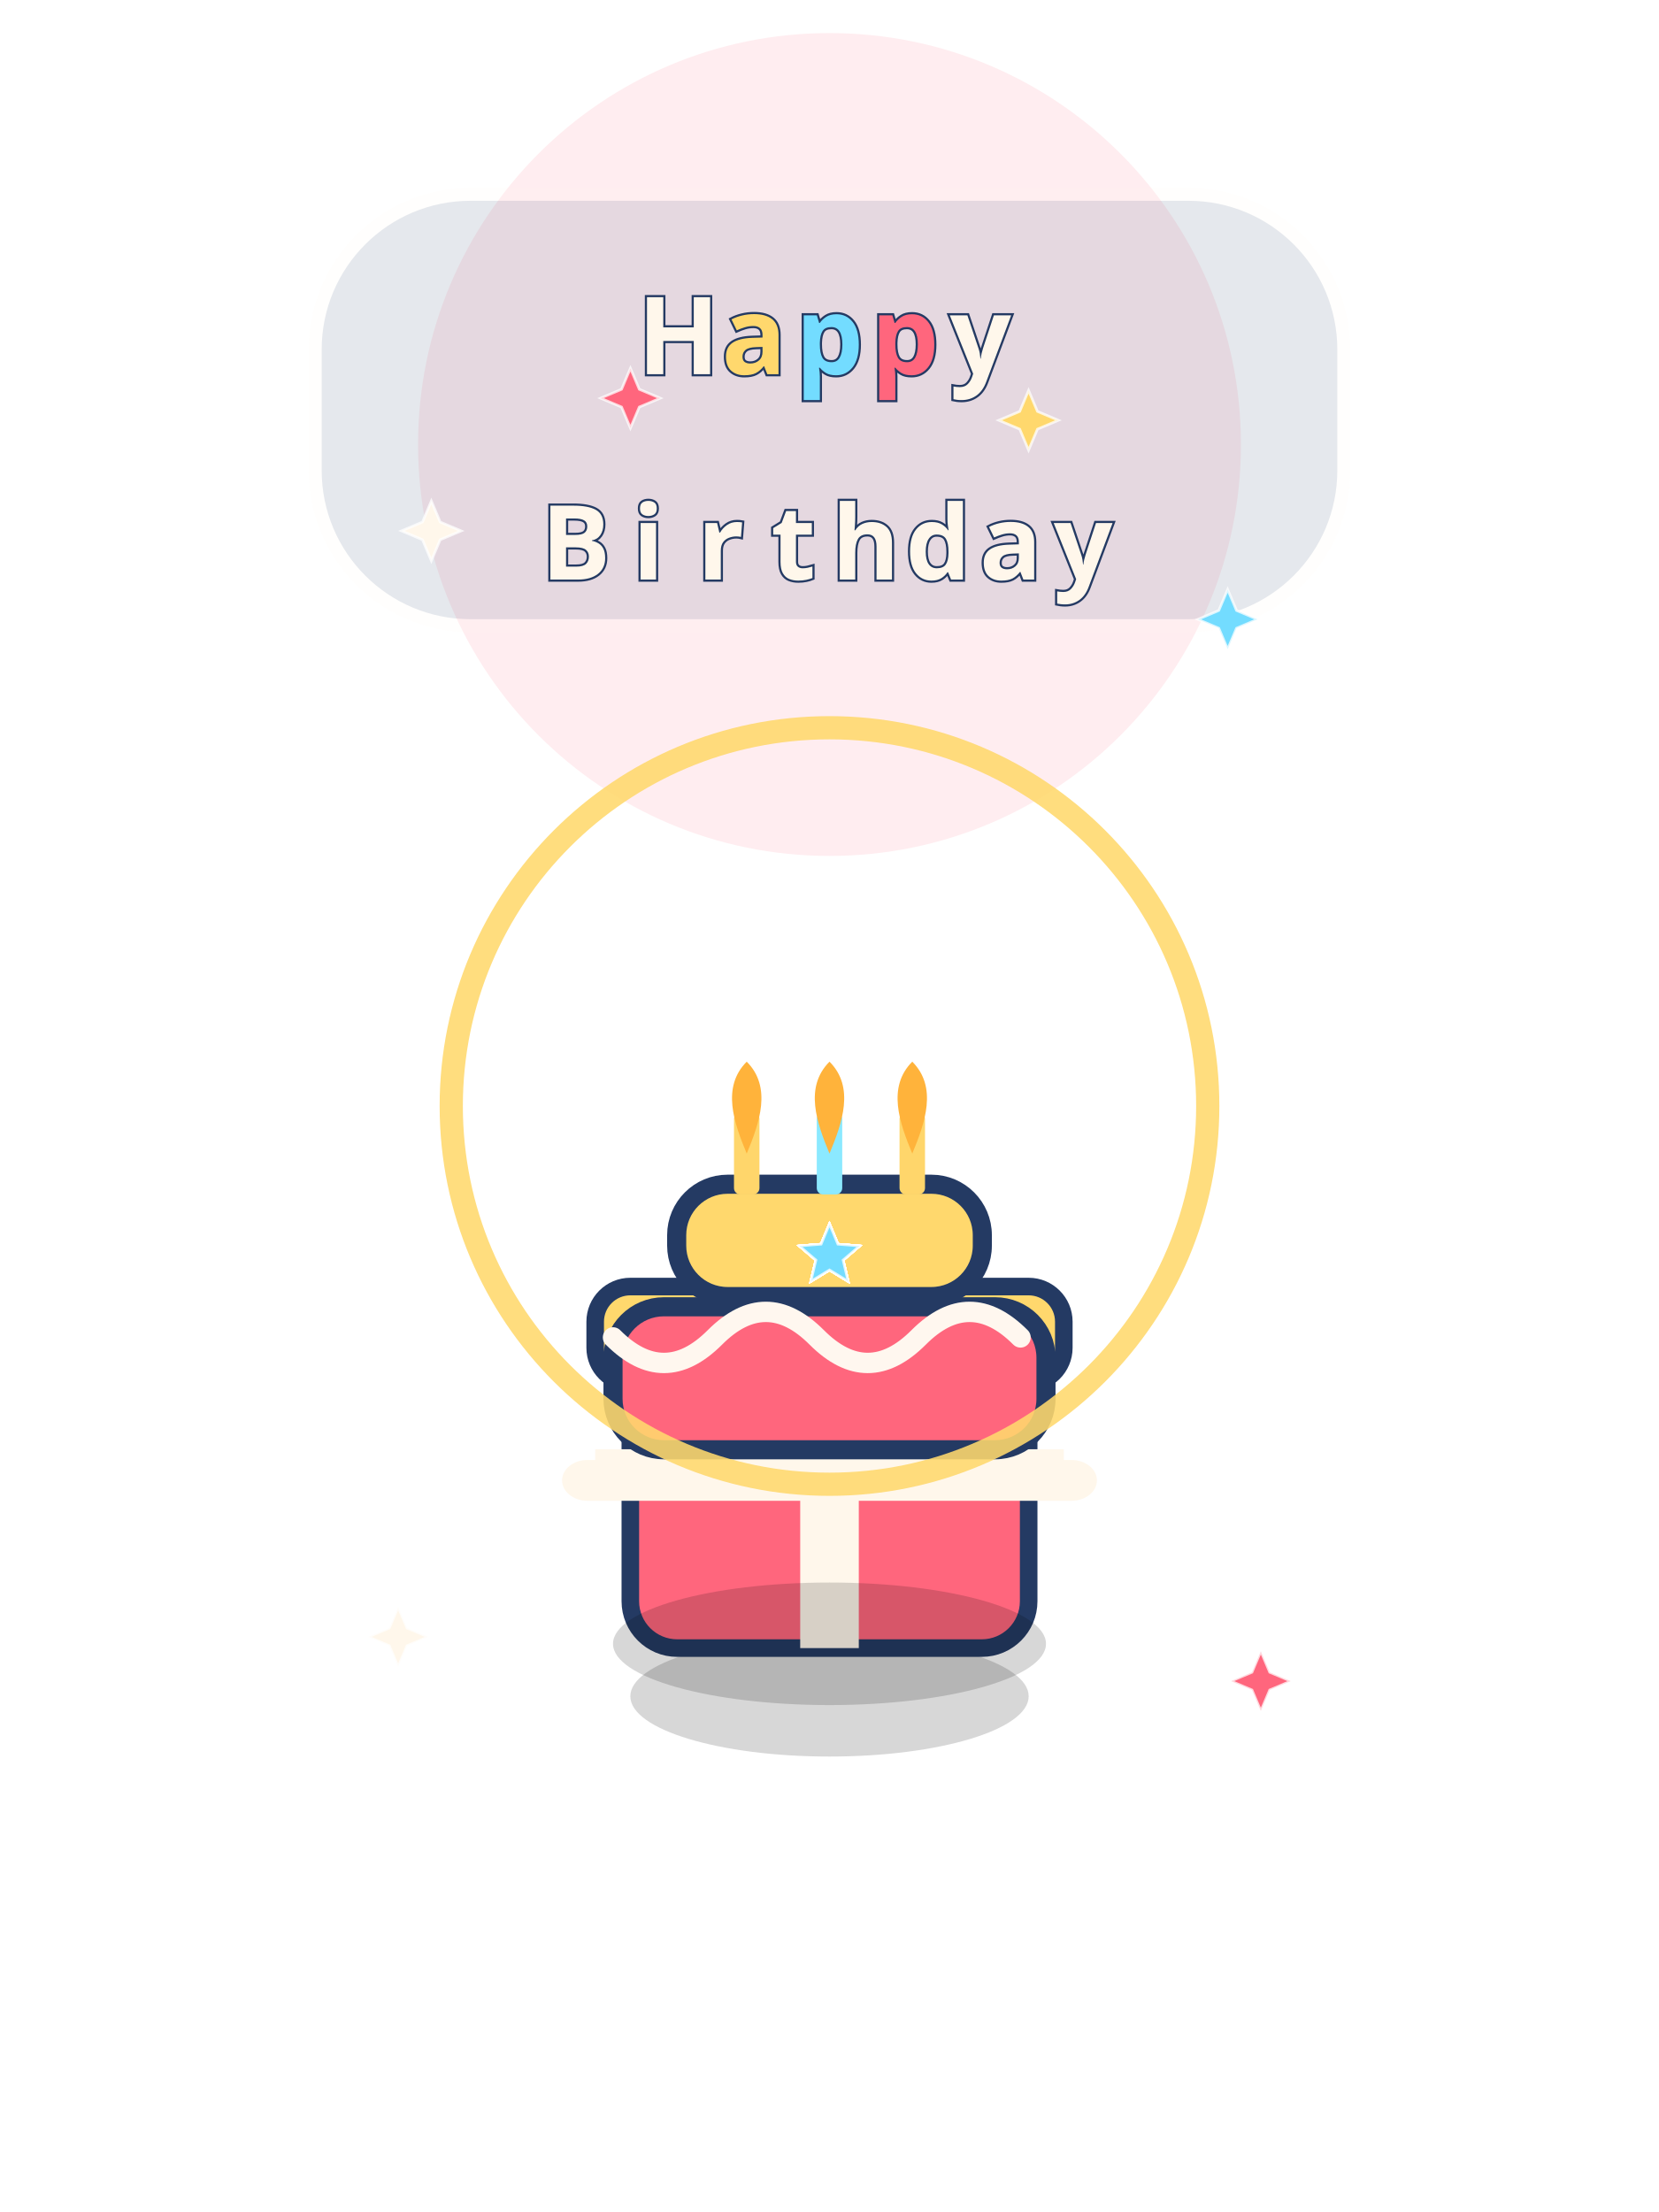
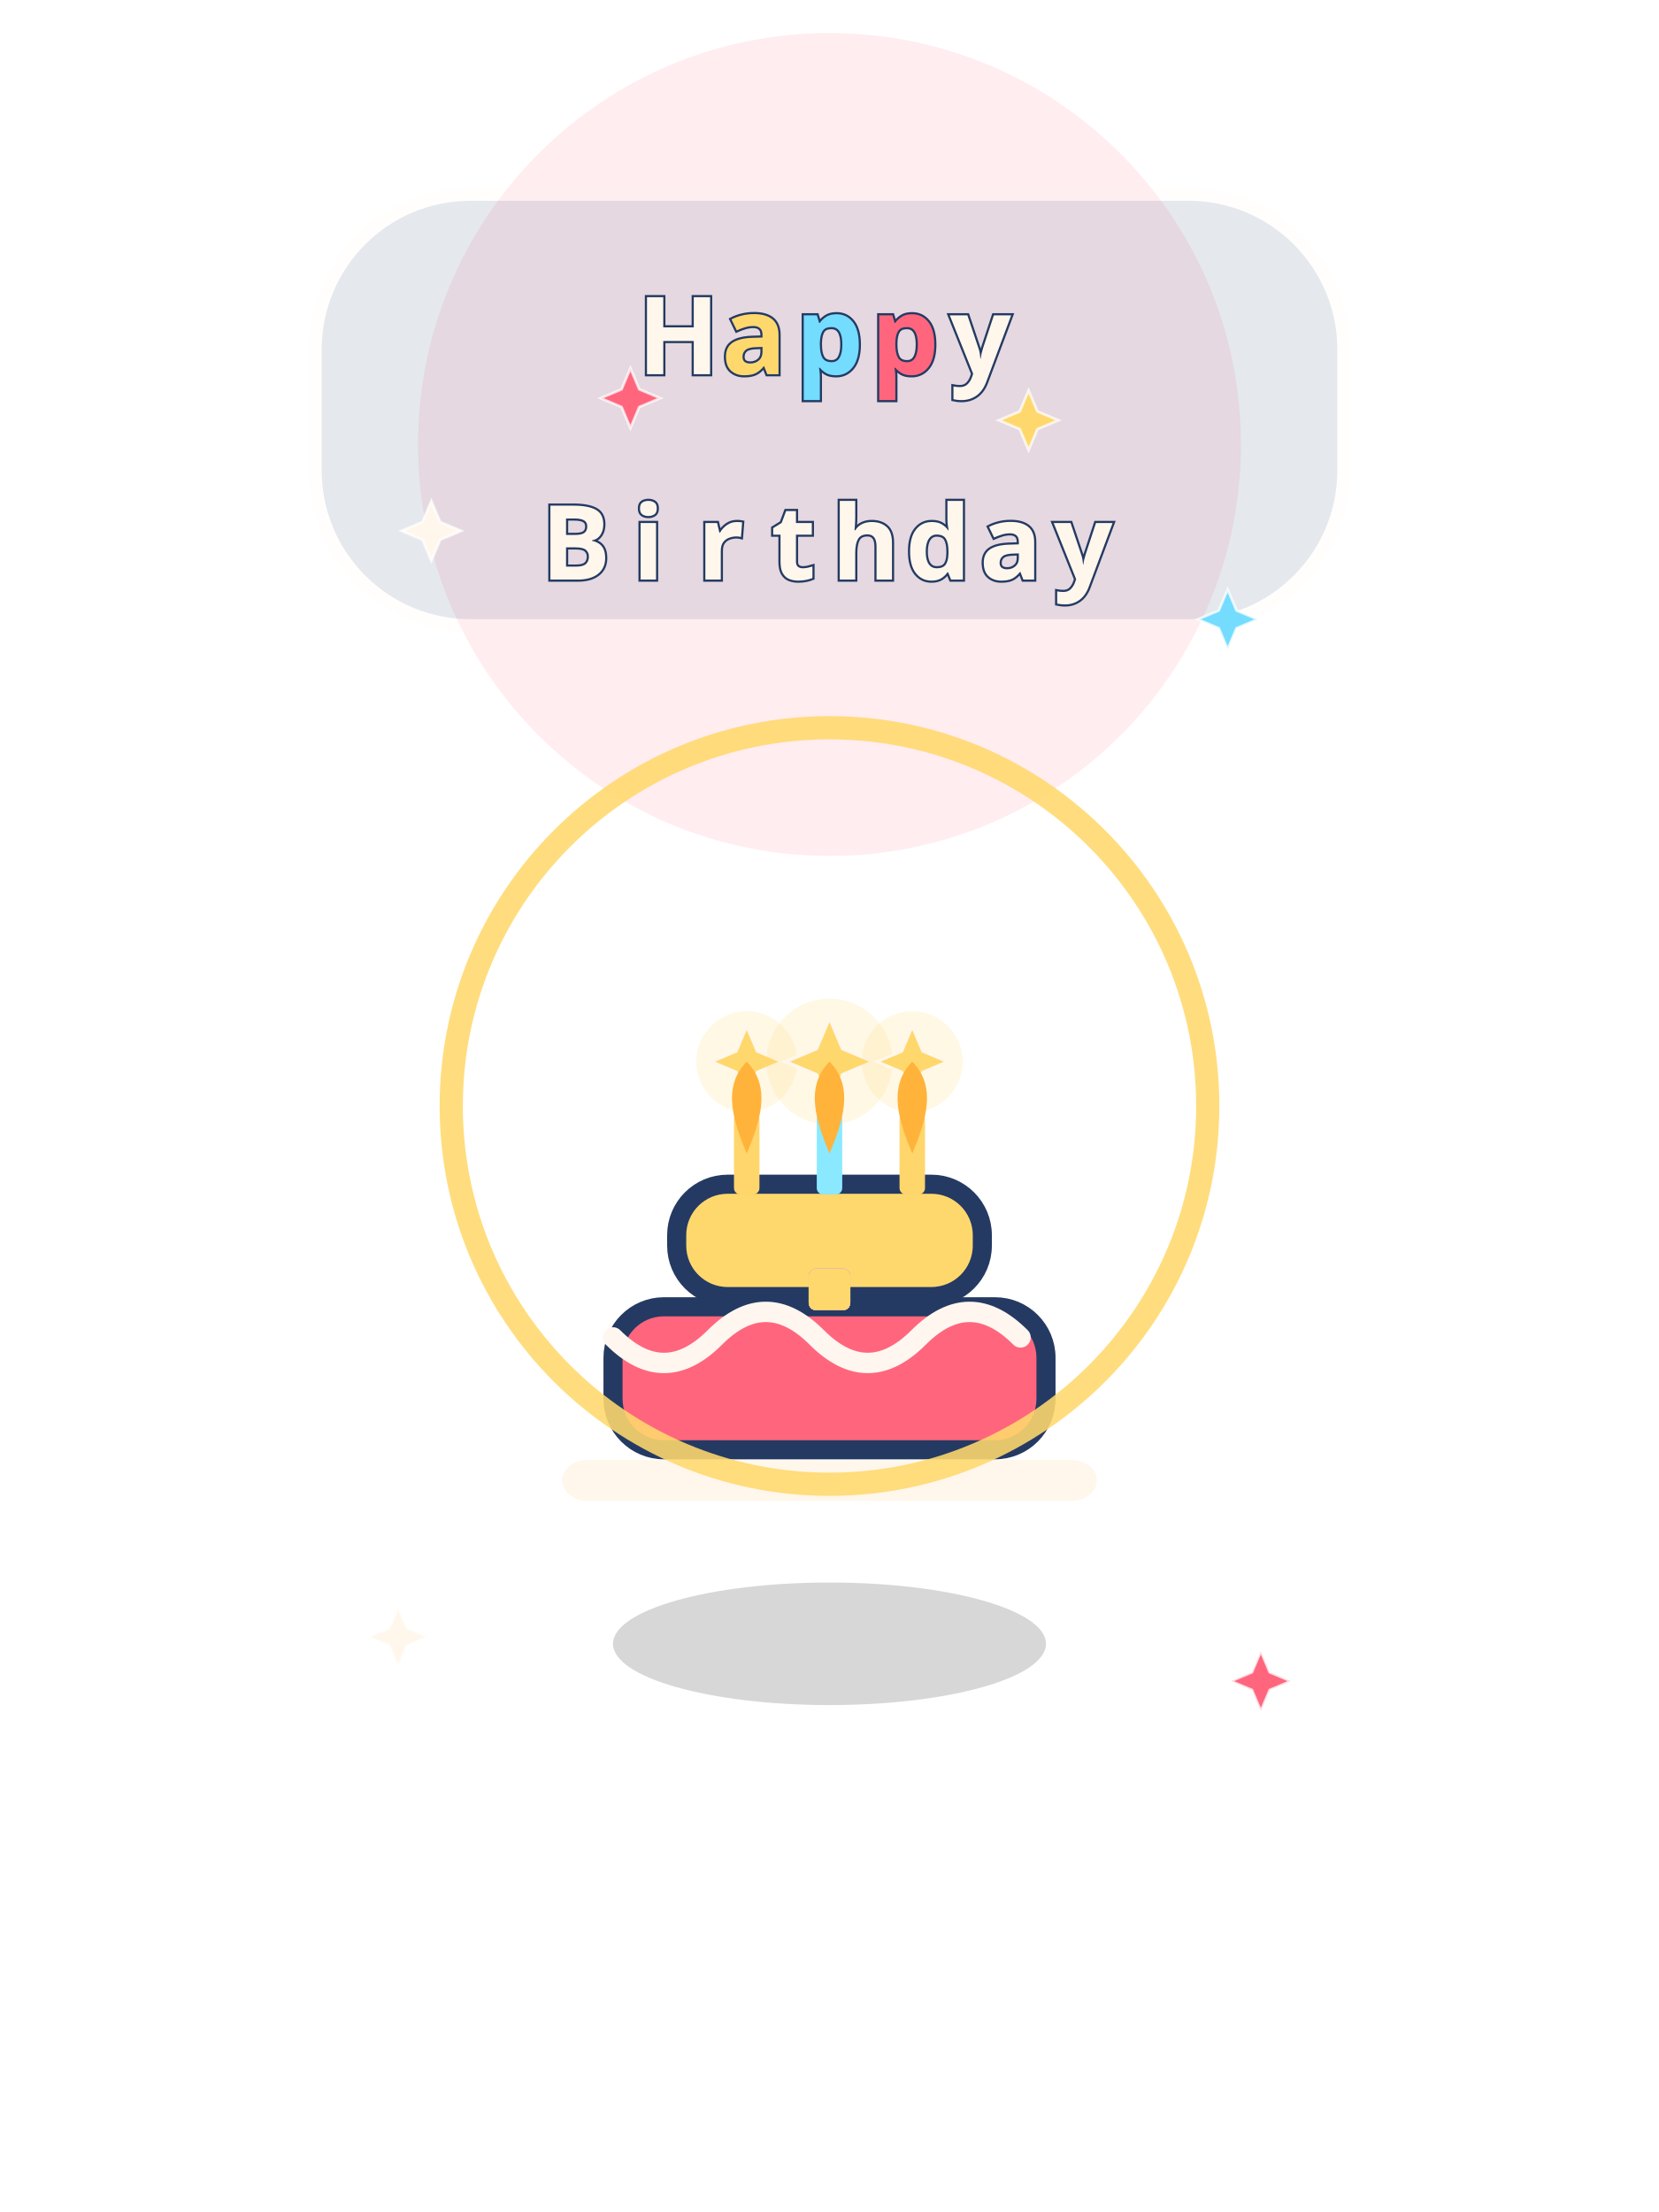
- <svg xmlns="http://www.w3.org/2000/svg" width="768" height="1024" viewBox="0 0 768 1024" preserveAspectRatio="xMidYMid meet" data-wink-name="Happy Birthday Gift Cake" data-wink-category="Happy Birthday" data-wink-duration="3200ms" aria-label="Happy Birthday Gift Cake">
+ <svg xmlns="http://www.w3.org/2000/svg" width="768" height="1024" viewBox="0 0 768 1024" preserveAspectRatio="xMidYMid meet" data-wink-name="Happy Birthday Gift Box Reveal" data-wink-category="Happy Birthday" data-wink-duration="3200ms" aria-label="Happy Birthday Gift Box Reveal">
  <style>
  text {
    font-family: 'Trebuchet MS', 'Segoe UI', sans-serif;
    paint-order: stroke fill;
  }

  @keyframes wink-enter-pop {
    0%, 100% {
      opacity: 0;
      transform: translate(var(--from-x, 0px), var(--from-y, 32px)) scale(0.32) rotate(var(--from-r, -14deg));
    }
    14% { opacity: 1; }
    32% { opacity: 1; transform: translate(0px, 0px) scale(1.08) rotate(0deg); }
    64% { opacity: 1; transform: translate(0px, 0px) scale(1) rotate(0deg); }
    88% { opacity: 1; }
  }

  @keyframes wink-enter-rise {
    0%, 100% { opacity: 0; transform: translate(0px, 120px) scale(0.4); }
    18% { opacity: 1; }
    34% { opacity: 1; transform: translate(0px, -10px) scale(1.05); }
    50%, 84% { opacity: 1; transform: translate(0px, 0px) scale(1); }
  }

  @keyframes wink-enter-spin {
    0%, 100% { opacity: 0; transform: rotate(-220deg) scale(0.2); }
    18% { opacity: 1; }
    36% { opacity: 1; transform: rotate(12deg) scale(1.08); }
    54%, 86% { opacity: 1; transform: rotate(0deg) scale(1); }
  }

  @keyframes wink-hover-bob {
    0%, 100% { transform: translateY(0px) rotate(-1deg); }
    50% { transform: translateY(-14px) rotate(1.4deg); }
  }

  @keyframes wink-hover-sway {
    0%, 100% { transform: rotate(-3deg) translateY(0px); }
    50% { transform: rotate(3deg) translateY(-8px); }
  }

  @keyframes wink-pulse {
    0%, 100% { transform: scale(0.96); opacity: 0.65; }
    50% { transform: scale(1.08); opacity: 1; }
  }

  @keyframes wink-impact-ring {
    0%, 46%, 100% { opacity: 0; transform: scale(0.24); }
    58% { opacity: 0.95; transform: scale(1); }
    82% { opacity: 0; transform: scale(1.38); }
  }

  @keyframes wink-burst-sprite {
    0%, 100% {
      opacity: 0;
      transform: translate(0px, 0px) scale(0.18) rotate(var(--r0, 0deg));
    }
    18% { opacity: 1; }
    60% {
      opacity: 1;
      transform: translate(var(--tx, 0px), var(--ty, 0px)) scale(1) rotate(var(--r1, 180deg));
    }
    82% {
      opacity: 1;
      transform: translate(var(--tx, 0px), var(--ty, 0px)) scale(0.92) rotate(var(--r2, 320deg));
    }
  }

  @keyframes wink-fall {
    0%, 100% {
      opacity: 0;
      transform: translate(0px, -120px) rotate(var(--r0, 0deg)) scale(0.55);
    }
    14% { opacity: 1; }
    84% { opacity: 1; }
    100% {
      opacity: 0;
      transform: translate(var(--tx, 0px), var(--ty, 620px)) rotate(var(--r1, 220deg)) scale(1);
    }
  }

  @keyframes wink-twinkle {
    0%, 100% { opacity: 0; transform: scale(0.2) rotate(0deg); }
    50% { opacity: 1; transform: scale(1) rotate(12deg); }
  }

  @keyframes wink-finale {
    0%, 54%, 100% { opacity: 0; transform: scale(0.4); }
    64% { opacity: 1; transform: scale(1.1); }
    84% { opacity: 1; transform: scale(1); }
  }

  @keyframes wink-flame {
    0%, 100% { transform: scaleY(0.82) rotate(-3deg); opacity: 0.78; }
    50% { transform: scaleY(1.12) rotate(3deg); opacity: 1; }
  }

  @keyframes wink-draw-path {
    0%, 100% {
      opacity: 0;
      stroke-dashoffset: var(--dash, 900);
    }
    16% { opacity: 1; }
    42%, 82% {
      opacity: 1;
      stroke-dashoffset: 0;
    }
  }

  @keyframes wink-count-step {
    0%, 100% { opacity: 0; transform: scale(0.28); }
    9% { opacity: 1; transform: scale(1.08); }
    18% { opacity: 1; transform: scale(1); }
    26% { opacity: 0; transform: scale(1.18); }
  }

  @keyframes fw-ambient-twinkle {
    0%, 100% {
      opacity: 0;
      transform: scale(0.24) rotate(0deg);
    }
    50% {
      opacity: 1;
      transform: scale(1) rotate(16deg);
    }
  }

  .fw-outline {
    fill: none;
    stroke-linecap: round;
    stroke-linejoin: round;
    stroke-dasharray: var(--dash-len, 1800);
    stroke-dashoffset: var(--dash-len, 1800);
    vector-effect: non-scaling-stroke;
  }

  .fw-dot-outline {
    fill: none;
    stroke-linecap: round;
    stroke-linejoin: round;
    stroke-dasharray: 1 20;
    vector-effect: non-scaling-stroke;
  }

  
    @keyframes fw-trail-a {
      0%, 8%,
      100% {
        opacity: 0;
        stroke-dashoffset: var(--trail-len, 900);
      }
      12% { opacity: 0.12; }
      29% {
        opacity: 0.94;
        stroke-dashoffset: 0;
      }
      33% {
        opacity: 0;
        stroke-dashoffset: 0;
      }
    }

    @keyframes fw-head-a {
      0%, 9%,
      100% {
        opacity: 0;
        transform: translate(0px, 0px) scale(0.18);
      }
      12% { opacity: 1; }
      29% {
        opacity: 1;
        transform: translate(var(--dx, 0px), var(--dy, 0px)) scale(1);
      }
      32% {
        opacity: 0;
        transform: translate(var(--dx, 0px), var(--dy, 0px)) scale(0.42);
      }
    }

    @keyframes fw-pause-a {
      0%, 24%,
      100% {
        opacity: 0;
        transform: scale(0.18);
      }
      28% {
        opacity: 1;
        transform: scale(0.34);
      }
      33% {
        opacity: 0;
        transform: scale(0.62);
      }
    }

    @keyframes fw-window-a {
      0%, 22%,
      100% { opacity: 0; }
      30%,
      42% { opacity: 1; }
      47% { opacity: 0; }
    }

    @keyframes fw-particle-a {
      0%, 22%,
      100% {
        opacity: 0;
        transform: translate(0px, 0px) scale(0.14);
      }
      30% {
        opacity: 1;
        transform: translate(calc(var(--tx, 0px) * 0.24), calc(var(--ty, 0px) * 0.24)) scale(0.5);
      }
      38%,
      42% {
        opacity: 1;
        transform: translate(var(--tx, 0px), var(--ty, 0px)) scale(1);
      }
      47% {
        opacity: 0;
        transform: translate(var(--tx, 0px), var(--ty, 0px)) scale(0.72);
      }
    }

    @keyframes fw-outline-a {
      0%, 22%,
      100% {
        opacity: 0;
        stroke-dashoffset: var(--dash-len, 1800);
      }
      38%,
      42% {
        opacity: 1;
        stroke-dashoffset: 0;
      }
      47% {
        opacity: 0;
        stroke-dashoffset: 0;
      }
    }

    @keyframes fw-burst-a {
      0%, 25%,
      100% {
        opacity: 0;
        transform: scale(0.16);
      }
      26% {
        opacity: 1;
        transform: scale(0.26);
      }
      38% {
        opacity: 1;
        transform: scale(1);
      }
      38% {
        opacity: 0.22;
        transform: scale(1.08);
      }
      47% {
        opacity: 0;
        transform: scale(1.18);
      }
    }

    @keyframes fw-core-a {
      0%, 29%,
      100% {
        opacity: 0;
        transform: scale(0.22);
      }
      38%,
      42% {
        opacity: 0.94;
        transform: scale(1);
      }
      47% {
        opacity: 0;
        transform: scale(1.2);
      }
    }

    @keyframes fw-sparkle-a {
      0%, 34%,
      100% {
        opacity: 0;
        transform: scale(0.24);
      }
      42%,
      42% {
        opacity: 1;
        transform: scale(1);
      }
      47% {
        opacity: 0;
        transform: scale(1.26);
      }
    }
  

    @keyframes fw-trail-b {
      0%, 24%,
      100% {
        opacity: 0;
        stroke-dashoffset: var(--trail-len, 900);
      }
      28% { opacity: 0.12; }
      45% {
        opacity: 0.94;
        stroke-dashoffset: 0;
      }
      49% {
        opacity: 0;
        stroke-dashoffset: 0;
      }
    }

    @keyframes fw-head-b {
      0%, 25%,
      100% {
        opacity: 0;
        transform: translate(0px, 0px) scale(0.18);
      }
      28% { opacity: 1; }
      45% {
        opacity: 1;
        transform: translate(var(--dx, 0px), var(--dy, 0px)) scale(1);
      }
      48% {
        opacity: 0;
        transform: translate(var(--dx, 0px), var(--dy, 0px)) scale(0.42);
      }
    }

    @keyframes fw-pause-b {
      0%, 40%,
      100% {
        opacity: 0;
        transform: scale(0.18);
      }
      44% {
        opacity: 1;
        transform: scale(0.34);
      }
      49% {
        opacity: 0;
        transform: scale(0.62);
      }
    }

    @keyframes fw-window-b {
      0%, 38%,
      100% { opacity: 0; }
      46%,
      58% { opacity: 1; }
      63% { opacity: 0; }
    }

    @keyframes fw-particle-b {
      0%, 38%,
      100% {
        opacity: 0;
        transform: translate(0px, 0px) scale(0.14);
      }
      46% {
        opacity: 1;
        transform: translate(calc(var(--tx, 0px) * 0.24), calc(var(--ty, 0px) * 0.24)) scale(0.5);
      }
      54%,
      58% {
        opacity: 1;
        transform: translate(var(--tx, 0px), var(--ty, 0px)) scale(1);
      }
      63% {
        opacity: 0;
        transform: translate(var(--tx, 0px), var(--ty, 0px)) scale(0.72);
      }
    }

    @keyframes fw-outline-b {
      0%, 38%,
      100% {
        opacity: 0;
        stroke-dashoffset: var(--dash-len, 1800);
      }
      54%,
      58% {
        opacity: 1;
        stroke-dashoffset: 0;
      }
      63% {
        opacity: 0;
        stroke-dashoffset: 0;
      }
    }

    @keyframes fw-burst-b {
      0%, 41%,
      100% {
        opacity: 0;
        transform: scale(0.16);
      }
      42% {
        opacity: 1;
        transform: scale(0.26);
      }
      54% {
        opacity: 1;
        transform: scale(1);
      }
      54% {
        opacity: 0.22;
        transform: scale(1.08);
      }
      63% {
        opacity: 0;
        transform: scale(1.18);
      }
    }

    @keyframes fw-core-b {
      0%, 45%,
      100% {
        opacity: 0;
        transform: scale(0.22);
      }
      54%,
      58% {
        opacity: 0.94;
        transform: scale(1);
      }
      63% {
        opacity: 0;
        transform: scale(1.2);
      }
    }

    @keyframes fw-sparkle-b {
      0%, 50%,
      100% {
        opacity: 0;
        transform: scale(0.24);
      }
      58%,
      58% {
        opacity: 1;
        transform: scale(1);
      }
      63% {
        opacity: 0;
        transform: scale(1.26);
      }
    }
  

    @keyframes fw-trail-c {
      0%, 40%,
      100% {
        opacity: 0;
        stroke-dashoffset: var(--trail-len, 900);
      }
      44% { opacity: 0.12; }
      61% {
        opacity: 0.94;
        stroke-dashoffset: 0;
      }
      65% {
        opacity: 0;
        stroke-dashoffset: 0;
      }
    }

    @keyframes fw-head-c {
      0%, 41%,
      100% {
        opacity: 0;
        transform: translate(0px, 0px) scale(0.18);
      }
      44% { opacity: 1; }
      61% {
        opacity: 1;
        transform: translate(var(--dx, 0px), var(--dy, 0px)) scale(1);
      }
      64% {
        opacity: 0;
        transform: translate(var(--dx, 0px), var(--dy, 0px)) scale(0.42);
      }
    }

    @keyframes fw-pause-c {
      0%, 56%,
      100% {
        opacity: 0;
        transform: scale(0.18);
      }
      60% {
        opacity: 1;
        transform: scale(0.34);
      }
      65% {
        opacity: 0;
        transform: scale(0.62);
      }
    }

    @keyframes fw-window-c {
      0%, 54%,
      100% { opacity: 0; }
      62%,
      74% { opacity: 1; }
      79% { opacity: 0; }
    }

    @keyframes fw-particle-c {
      0%, 54%,
      100% {
        opacity: 0;
        transform: translate(0px, 0px) scale(0.14);
      }
      62% {
        opacity: 1;
        transform: translate(calc(var(--tx, 0px) * 0.24), calc(var(--ty, 0px) * 0.24)) scale(0.5);
      }
      70%,
      74% {
        opacity: 1;
        transform: translate(var(--tx, 0px), var(--ty, 0px)) scale(1);
      }
      79% {
        opacity: 0;
        transform: translate(var(--tx, 0px), var(--ty, 0px)) scale(0.72);
      }
    }

    @keyframes fw-outline-c {
      0%, 54%,
      100% {
        opacity: 0;
        stroke-dashoffset: var(--dash-len, 1800);
      }
      70%,
      74% {
        opacity: 1;
        stroke-dashoffset: 0;
      }
      79% {
        opacity: 0;
        stroke-dashoffset: 0;
      }
    }

    @keyframes fw-burst-c {
      0%, 57%,
      100% {
        opacity: 0;
        transform: scale(0.16);
      }
      58% {
        opacity: 1;
        transform: scale(0.26);
      }
      70% {
        opacity: 1;
        transform: scale(1);
      }
      70% {
        opacity: 0.22;
        transform: scale(1.08);
      }
      79% {
        opacity: 0;
        transform: scale(1.18);
      }
    }

    @keyframes fw-core-c {
      0%, 61%,
      100% {
        opacity: 0;
        transform: scale(0.22);
      }
      70%,
      74% {
        opacity: 0.94;
        transform: scale(1);
      }
      79% {
        opacity: 0;
        transform: scale(1.2);
      }
    }

    @keyframes fw-sparkle-c {
      0%, 66%,
      100% {
        opacity: 0;
        transform: scale(0.24);
      }
      74%,
      74% {
        opacity: 1;
        transform: scale(1);
      }
      79% {
        opacity: 0;
        transform: scale(1.26);
      }
    }
  

    @keyframes fw-trail-d {
      0%, 56%,
      100% {
        opacity: 0;
        stroke-dashoffset: var(--trail-len, 900);
      }
      60% { opacity: 0.12; }
      77% {
        opacity: 0.94;
        stroke-dashoffset: 0;
      }
      81% {
        opacity: 0;
        stroke-dashoffset: 0;
      }
    }

    @keyframes fw-head-d {
      0%, 57%,
      100% {
        opacity: 0;
        transform: translate(0px, 0px) scale(0.18);
      }
      60% { opacity: 1; }
      77% {
        opacity: 1;
        transform: translate(var(--dx, 0px), var(--dy, 0px)) scale(1);
      }
      80% {
        opacity: 0;
        transform: translate(var(--dx, 0px), var(--dy, 0px)) scale(0.42);
      }
    }

    @keyframes fw-pause-d {
      0%, 72%,
      100% {
        opacity: 0;
        transform: scale(0.18);
      }
      76% {
        opacity: 1;
        transform: scale(0.34);
      }
      81% {
        opacity: 0;
        transform: scale(0.62);
      }
    }

    @keyframes fw-window-d {
      0%, 70%,
      100% { opacity: 0; }
      78%,
      90% { opacity: 1; }
      95% { opacity: 0; }
    }

    @keyframes fw-particle-d {
      0%, 70%,
      100% {
        opacity: 0;
        transform: translate(0px, 0px) scale(0.14);
      }
      78% {
        opacity: 1;
        transform: translate(calc(var(--tx, 0px) * 0.24), calc(var(--ty, 0px) * 0.24)) scale(0.5);
      }
      86%,
      90% {
        opacity: 1;
        transform: translate(var(--tx, 0px), var(--ty, 0px)) scale(1);
      }
      95% {
        opacity: 0;
        transform: translate(var(--tx, 0px), var(--ty, 0px)) scale(0.72);
      }
    }

    @keyframes fw-outline-d {
      0%, 70%,
      100% {
        opacity: 0;
        stroke-dashoffset: var(--dash-len, 1800);
      }
      86%,
      90% {
        opacity: 1;
        stroke-dashoffset: 0;
      }
      95% {
        opacity: 0;
        stroke-dashoffset: 0;
      }
    }

    @keyframes fw-burst-d {
      0%, 73%,
      100% {
        opacity: 0;
        transform: scale(0.16);
      }
      74% {
        opacity: 1;
        transform: scale(0.26);
      }
      86% {
        opacity: 1;
        transform: scale(1);
      }
      86% {
        opacity: 0.22;
        transform: scale(1.08);
      }
      95% {
        opacity: 0;
        transform: scale(1.18);
      }
    }

    @keyframes fw-core-d {
      0%, 77%,
      100% {
        opacity: 0;
        transform: scale(0.22);
      }
      86%,
      90% {
        opacity: 0.94;
        transform: scale(1);
      }
      95% {
        opacity: 0;
        transform: scale(1.2);
      }
    }

    @keyframes fw-sparkle-d {
      0%, 82%,
      100% {
        opacity: 0;
        transform: scale(0.24);
      }
      90%,
      90% {
        opacity: 1;
        transform: scale(1);
      }
      95% {
        opacity: 0;
        transform: scale(1.26);
      }
    }
  

    @keyframes fw-trail-single {
      0%, 14%,
      100% {
        opacity: 0;
        stroke-dashoffset: var(--trail-len, 900);
      }
      18% { opacity: 0.12; }
      35% {
        opacity: 0.94;
        stroke-dashoffset: 0;
      }
      39% {
        opacity: 0;
        stroke-dashoffset: 0;
      }
    }

    @keyframes fw-head-single {
      0%, 15%,
      100% {
        opacity: 0;
        transform: translate(0px, 0px) scale(0.18);
      }
      18% { opacity: 1; }
      35% {
        opacity: 1;
        transform: translate(var(--dx, 0px), var(--dy, 0px)) scale(1);
      }
      38% {
        opacity: 0;
        transform: translate(var(--dx, 0px), var(--dy, 0px)) scale(0.42);
      }
    }

    @keyframes fw-pause-single {
      0%, 30%,
      100% {
        opacity: 0;
        transform: scale(0.18);
      }
      34% {
        opacity: 1;
        transform: scale(0.34);
      }
      39% {
        opacity: 0;
        transform: scale(0.62);
      }
    }

    @keyframes fw-window-single {
      0%, 28%,
      100% { opacity: 0; }
      36%,
      72% { opacity: 1; }
      88% { opacity: 0; }
    }

    @keyframes fw-particle-single {
      0%, 28%,
      100% {
        opacity: 0;
        transform: translate(0px, 0px) scale(0.14);
      }
      36% {
        opacity: 1;
        transform: translate(calc(var(--tx, 0px) * 0.24), calc(var(--ty, 0px) * 0.24)) scale(0.5);
      }
      48%,
      72% {
        opacity: 1;
        transform: translate(var(--tx, 0px), var(--ty, 0px)) scale(1);
      }
      88% {
        opacity: 0;
        transform: translate(var(--tx, 0px), var(--ty, 0px)) scale(0.72);
      }
    }

    @keyframes fw-outline-single {
      0%, 28%,
      100% {
        opacity: 0;
        stroke-dashoffset: var(--dash-len, 1800);
      }
      48%,
      72% {
        opacity: 1;
        stroke-dashoffset: 0;
      }
      88% {
        opacity: 0;
        stroke-dashoffset: 0;
      }
    }

    @keyframes fw-burst-single {
      0%, 31%,
      100% {
        opacity: 0;
        transform: scale(0.16);
      }
      32% {
        opacity: 1;
        transform: scale(0.26);
      }
      48% {
        opacity: 1;
        transform: scale(1);
      }
      68% {
        opacity: 0.22;
        transform: scale(1.08);
      }
      88% {
        opacity: 0;
        transform: scale(1.18);
      }
    }

    @keyframes fw-core-single {
      0%, 35%,
      100% {
        opacity: 0;
        transform: scale(0.22);
      }
      48%,
      72% {
        opacity: 0.94;
        transform: scale(1);
      }
      88% {
        opacity: 0;
        transform: scale(1.2);
      }
    }

    @keyframes fw-sparkle-single {
      0%, 44%,
      100% {
        opacity: 0;
        transform: scale(0.24);
      }
      52%,
      72% {
        opacity: 1;
        transform: scale(1);
      }
      88% {
        opacity: 0;
        transform: scale(1.26);
      }
    }
  
</style>
  <g>
    <circle cx="384" cy="205.773" r="190.464" fill="#ff667d" opacity="0.12" />
    <rect x="145.92" y="89.958" width="476.16" height="199.68" rx="71.885" fill="#243a63" opacity="0.12" stroke="#fff7eb" stroke-width="5.99" />
-     <g style="transform-origin:314.11px 153.856px; --from-x:-13.98px; --from-y:28px; --from-r:-10deg; animation:wink-enter-spin 3.2s cubic-bezier(0.2,0.9,0.24,1) infinite; animation-delay:0s;">
+     <g style="transform-origin:314.11px 153.856px; --from-x:-13.98px; --from-y:28px; --from-r:-10deg; animation:wink-enter-pop 3.2s cubic-bezier(0.2,0.9,0.24,1) infinite; animation-delay:0s;">
      <text x="314.11" y="153.856" text-anchor="middle" dominant-baseline="central" font-size="49.92" font-weight="900" fill="#fff7eb" stroke="#243a63" stroke-width="2" letter-spacing="1.498">H</text>
    </g>
-     <g style="transform-origin:349.06px 153.856px; --from-x:-6.99px; --from-y:28px; --from-r:10deg; animation:wink-enter-spin 3.2s cubic-bezier(0.2,0.9,0.24,1) infinite; animation-delay:0.06s;">
+     <g style="transform-origin:349.06px 153.856px; --from-x:-6.99px; --from-y:28px; --from-r:10deg; animation:wink-enter-pop 3.2s cubic-bezier(0.2,0.9,0.24,1) infinite; animation-delay:0.06s;">
      <text x="349.06" y="153.856" text-anchor="middle" dominant-baseline="central" font-size="49.92" font-weight="900" fill="#ffd86d" stroke="#243a63" stroke-width="2" letter-spacing="1.498">a</text>
    </g>
-     <g style="transform-origin:384px 153.856px; --from-x:0px; --from-y:28px; --from-r:-10deg; animation:wink-enter-spin 3.2s cubic-bezier(0.2,0.9,0.24,1) infinite; animation-delay:0.12s;">
+     <g style="transform-origin:384px 153.856px; --from-x:0px; --from-y:28px; --from-r:-10deg; animation:wink-enter-pop 3.2s cubic-bezier(0.2,0.9,0.24,1) infinite; animation-delay:0.12s;">
      <text x="384" y="153.856" text-anchor="middle" dominant-baseline="central" font-size="49.92" font-weight="900" fill="#73dcff" stroke="#243a63" stroke-width="2" letter-spacing="1.498">p</text>
    </g>
-     <g style="transform-origin:418.94px 153.856px; --from-x:6.99px; --from-y:28px; --from-r:10deg; animation:wink-enter-spin 3.2s cubic-bezier(0.2,0.9,0.24,1) infinite; animation-delay:0.18s;">
+     <g style="transform-origin:418.94px 153.856px; --from-x:6.99px; --from-y:28px; --from-r:10deg; animation:wink-enter-pop 3.2s cubic-bezier(0.2,0.9,0.24,1) infinite; animation-delay:0.18s;">
      <text x="418.94" y="153.856" text-anchor="middle" dominant-baseline="central" font-size="49.92" font-weight="900" fill="#ff667d" stroke="#243a63" stroke-width="2" letter-spacing="1.498">p</text>
    </g>
-     <g style="transform-origin:453.89px 153.856px; --from-x:13.98px; --from-y:28px; --from-r:-10deg; animation:wink-enter-spin 3.2s cubic-bezier(0.2,0.9,0.24,1) infinite; animation-delay:0.24s;">
+     <g style="transform-origin:453.89px 153.856px; --from-x:13.98px; --from-y:28px; --from-r:-10deg; animation:wink-enter-pop 3.2s cubic-bezier(0.2,0.9,0.24,1) infinite; animation-delay:0.24s;">
      <text x="453.89" y="153.856" text-anchor="middle" dominant-baseline="central" font-size="49.92" font-weight="900" fill="#fff7eb" stroke="#243a63" stroke-width="2" letter-spacing="1.498">y</text>
    </g>
-     <g style="transform-origin:266.59px 249.702px; --from-x:-23.48px; --from-y:34px; --from-r:-10deg; animation:wink-enter-pop 3.2s cubic-bezier(0.2,0.9,0.24,1) infinite; animation-delay:0.24s;">
+     <g style="transform-origin:266.59px 249.702px; --from-x:-23.48px; --from-y:34px; --from-r:-10deg; animation:wink-enter-rise 3.2s cubic-bezier(0.2,0.9,0.24,1) infinite; animation-delay:0.22s;">
      <text x="266.59" y="249.702" text-anchor="middle" dominant-baseline="central" font-size="47.923" font-weight="900" fill="#fff7eb" stroke="#243a63" stroke-width="2" letter-spacing="1.438">B</text>
    </g>
-     <g style="transform-origin:300.13px 249.702px; --from-x:-16.77px; --from-y:34px; --from-r:10deg; animation:wink-enter-pop 3.2s cubic-bezier(0.2,0.9,0.24,1) infinite; animation-delay:0.29s;">
+     <g style="transform-origin:300.13px 249.702px; --from-x:-16.77px; --from-y:34px; --from-r:10deg; animation:wink-enter-rise 3.2s cubic-bezier(0.2,0.9,0.24,1) infinite; animation-delay:0.27s;">
      <text x="300.13" y="249.702" text-anchor="middle" dominant-baseline="central" font-size="47.923" font-weight="900" fill="#fff7eb" stroke="#243a63" stroke-width="2" letter-spacing="1.438">i</text>
    </g>
-     <g style="transform-origin:333.68px 249.702px; --from-x:-10.06px; --from-y:34px; --from-r:-10deg; animation:wink-enter-pop 3.2s cubic-bezier(0.2,0.9,0.24,1) infinite; animation-delay:0.34s;">
+     <g style="transform-origin:333.68px 249.702px; --from-x:-10.06px; --from-y:34px; --from-r:-10deg; animation:wink-enter-rise 3.2s cubic-bezier(0.2,0.9,0.24,1) infinite; animation-delay:0.32s;">
      <text x="333.68" y="249.702" text-anchor="middle" dominant-baseline="central" font-size="47.923" font-weight="900" fill="#fff7eb" stroke="#243a63" stroke-width="2" letter-spacing="1.438">r</text>
    </g>
-     <g style="transform-origin:367.23px 249.702px; --from-x:-3.35px; --from-y:34px; --from-r:10deg; animation:wink-enter-pop 3.2s cubic-bezier(0.2,0.9,0.24,1) infinite; animation-delay:0.39s;">
+     <g style="transform-origin:367.23px 249.702px; --from-x:-3.35px; --from-y:34px; --from-r:10deg; animation:wink-enter-rise 3.2s cubic-bezier(0.2,0.9,0.24,1) infinite; animation-delay:0.37s;">
      <text x="367.23" y="249.702" text-anchor="middle" dominant-baseline="central" font-size="47.923" font-weight="900" fill="#fff7eb" stroke="#243a63" stroke-width="2" letter-spacing="1.438">t</text>
    </g>
-     <g style="transform-origin:400.77px 249.702px; --from-x:3.35px; --from-y:34px; --from-r:-10deg; animation:wink-enter-pop 3.2s cubic-bezier(0.2,0.9,0.24,1) infinite; animation-delay:0.44s;">
+     <g style="transform-origin:400.77px 249.702px; --from-x:3.35px; --from-y:34px; --from-r:-10deg; animation:wink-enter-rise 3.2s cubic-bezier(0.2,0.9,0.24,1) infinite; animation-delay:0.42s;">
      <text x="400.77" y="249.702" text-anchor="middle" dominant-baseline="central" font-size="47.923" font-weight="900" fill="#fff7eb" stroke="#243a63" stroke-width="2" letter-spacing="1.438">h</text>
    </g>
-     <g style="transform-origin:434.32px 249.702px; --from-x:10.06px; --from-y:34px; --from-r:10deg; animation:wink-enter-pop 3.2s cubic-bezier(0.2,0.9,0.24,1) infinite; animation-delay:0.49s;">
+     <g style="transform-origin:434.32px 249.702px; --from-x:10.06px; --from-y:34px; --from-r:10deg; animation:wink-enter-rise 3.2s cubic-bezier(0.2,0.9,0.24,1) infinite; animation-delay:0.47s;">
      <text x="434.32" y="249.702" text-anchor="middle" dominant-baseline="central" font-size="47.923" font-weight="900" fill="#fff7eb" stroke="#243a63" stroke-width="2" letter-spacing="1.438">d</text>
    </g>
-     <g style="transform-origin:467.87px 249.702px; --from-x:16.77px; --from-y:34px; --from-r:-10deg; animation:wink-enter-pop 3.2s cubic-bezier(0.2,0.9,0.24,1) infinite; animation-delay:0.54s;">
+     <g style="transform-origin:467.87px 249.702px; --from-x:16.77px; --from-y:34px; --from-r:-10deg; animation:wink-enter-rise 3.2s cubic-bezier(0.2,0.9,0.24,1) infinite; animation-delay:0.52s;">
      <text x="467.87" y="249.702" text-anchor="middle" dominant-baseline="central" font-size="47.923" font-weight="900" fill="#fff7eb" stroke="#243a63" stroke-width="2" letter-spacing="1.438">a</text>
    </g>
-     <g style="transform-origin:501.41px 249.702px; --from-x:23.48px; --from-y:34px; --from-r:10deg; animation:wink-enter-pop 3.2s cubic-bezier(0.2,0.9,0.24,1) infinite; animation-delay:0.59s;">
+     <g style="transform-origin:501.41px 249.702px; --from-x:23.48px; --from-y:34px; --from-r:10deg; animation:wink-enter-rise 3.2s cubic-bezier(0.2,0.9,0.24,1) infinite; animation-delay:0.57s;">
      <text x="501.41" y="249.702" text-anchor="middle" dominant-baseline="central" font-size="47.923" font-weight="900" fill="#fff7eb" stroke="#243a63" stroke-width="2" letter-spacing="1.438">y</text>
    </g>
  </g>
-   <g style="transform-origin:384px 656.95px; animation:wink-enter-pop 3.2s cubic-bezier(0.2,0.9,0.24,1) infinite;">
-     <g>
-       <ellipse cx="384" cy="785.263" rx="92.2" ry="27.894" fill="#000" opacity="0.16" />
-       <rect x="291.8" y="645.793" width="184.401" height="117.155" rx="21.694" fill="#ff667d" stroke="#243a63" stroke-width="8.135" />
-       <rect x="275.529" y="595.583" width="216.942" height="44.631" rx="16.271" fill="#ffd86d" stroke="#243a63" stroke-width="8.135" />
-       <rect x="370.441" y="595.583" width="27.118" height="167.364" fill="#fff7eb" />
-       <rect x="275.529" y="670.897" width="216.942" height="22.315" fill="#fff7eb" />
-       <path d="M 384 595.583 C 367.729 545.374, 329.764 550.953, 340.612 601.162 C 367.729 623.477, 389.424 606.741, 384 595.583 Z" fill="#fff7eb" />
-       <path d="M 384 595.583 C 400.271 545.374, 438.236 550.953, 427.388 601.162 C 400.271 623.477, 378.576 606.741, 384 595.583 Z" fill="#fff7eb" />
-     </g>
+   <g style="transform-origin:345.681px 491.477px; animation:wink-twinkle 1.05s ease-in-out infinite; animation-delay:0s;">
+     <circle cx="345.681" cy="491.477" r="23.347" fill="#ffd86d" opacity="0.18" />
+     <polygon points="345.68,475.13 350.54,486.62 362.02,491.48 350.54,496.33 345.68,507.82 340.83,496.33 329.34,491.48 340.83,486.62" fill="#ffd86d" stroke="#fff7eb" stroke-width="1.307" />
+   </g>
+   <g style="transform-origin:384px 491.477px; animation:wink-twinkle 1.05s ease-in-out infinite; animation-delay:0.14s;">
+     <circle cx="384" cy="491.477" r="29.184" fill="#ffd86d" opacity="0.18" />
+     <polygon points="384,471.05 390.07,485.41 404.43,491.48 390.07,497.54 384,511.91 377.93,497.54 363.57,491.48 377.93,485.41" fill="#ffd86d" stroke="#fff7eb" stroke-width="1.634" />
+   </g>
+   <g style="transform-origin:422.319px 491.477px; animation:wink-twinkle 1.05s ease-in-out infinite; animation-delay:0.28s;">
+     <circle cx="422.319" cy="491.477" r="23.347" fill="#ffd86d" opacity="0.18" />
+     <polygon points="422.32,475.13 427.17,486.62 438.66,491.48 427.17,496.33 422.32,507.82 417.46,496.33 405.98,491.48 417.46,486.62" fill="#ffd86d" stroke="#fff7eb" stroke-width="1.307" />
  </g>
  <g style="transform-origin:384px 614.4px; animation:wink-enter-rise 3.2s cubic-bezier(0.2,0.9,0.24,1) infinite, wink-hover-bob 1.45s ease-in-out infinite 0.72s;">
    <g>
      <ellipse cx="384" cy="760.962" rx="100.218" ry="28.367" fill="#000" opacity="0.16" />
      <rect x="283.782" y="604.944" width="200.436" height="66.189" rx="23.581" fill="#ff667d" stroke="#243a63" stroke-width="8.843" />
      <rect x="313.258" y="548.211" width="141.484" height="52.006" rx="23.581" fill="#ffd86d" stroke="#243a63" stroke-width="8.843" />
      <path d="M 283.782 619.128 Q 307.363 642.767, 330.943 619.128 T 378.105 619.128 T 425.266 619.128 T 472.428 619.128" fill="none" stroke="#fff7ef" stroke-width="9.432" stroke-linecap="round" />
      <g style="transform-origin:345.681px 534.027px; animation:wink-flame 0.9s ease-in-out infinite; animation-delay:0s;">
        <rect x="339.786" y="515.116" width="11.79" height="37.822" rx="2.948" fill="#ffd66b" />
        <path d="M 345.681 491.477 C 357.472 503.297, 351.577 519.844, 345.681 534.027 C 339.786 519.844, 333.891 503.297, 345.681 491.477 Z" fill="#ffb33b" />
      </g>
      <g style="transform-origin:384px 534.027px; animation:wink-flame 0.9s ease-in-out infinite; animation-delay:0.12s;">
        <rect x="378.105" y="515.116" width="11.79" height="37.822" rx="2.948" fill="#8be9ff" />
        <path d="M 384 491.477 C 395.79 503.297, 389.895 519.844, 384 534.027 C 378.105 519.844, 372.21 503.297, 384 491.477 Z" fill="#ffb33b" />
      </g>
      <g style="transform-origin:422.319px 534.027px; animation:wink-flame 0.9s ease-in-out infinite; animation-delay:0.24s;">
        <rect x="416.423" y="515.116" width="11.79" height="37.822" rx="2.948" fill="#ffd66b" />
        <path d="M 422.319 491.477 C 434.109 503.297, 428.214 519.844, 422.319 534.027 C 416.423 519.844, 410.528 503.297, 422.319 491.477 Z" fill="#ffb33b" />
      </g>
      <rect x="260.201" y="675.862" width="247.597" height="18.911" rx="11.79" fill="#fff7eb" />
    </g>
  </g>
  <circle cx="384" cy="512" r="175.104" fill="none" stroke="#ffd86d" stroke-width="10.75" opacity="0.88" style="transform-origin:384px 512px; animation:wink-impact-ring 3.2s ease-out infinite;" />
  <g style="transform-origin:199.68px 245.76px; animation:wink-twinkle 1.4s ease-in-out infinite; animation-delay:0s;">
    <polygon points="199.68,231.94 203.78,241.66 213.5,245.76 203.78,249.86 199.68,259.58 195.58,249.86 185.86,245.76 195.58,241.66" fill="#fff7eb" stroke="rgba(255,255,255,0.75)" stroke-width="1.2" />
  </g>
  <g style="transform-origin:291.84px 184.32px; animation:wink-twinkle 1.4s ease-in-out infinite; animation-delay:0.17s;">
    <polygon points="291.84,170.5 295.94,180.22 305.66,184.32 295.94,188.42 291.84,198.14 287.74,188.42 278.02,184.32 287.74,180.22" fill="#ff667d" stroke="rgba(255,255,255,0.75)" stroke-width="1.2" />
  </g>
  <g style="transform-origin:476.16px 194.56px; animation:wink-twinkle 1.4s ease-in-out infinite; animation-delay:0.34s;">
    <polygon points="476.16,180.74 480.26,190.46 489.98,194.56 480.26,198.66 476.16,208.38 472.06,198.66 462.34,194.56 472.06,190.46" fill="#ffd86d" stroke="rgba(255,255,255,0.75)" stroke-width="1.2" />
  </g>
  <g style="transform-origin:568.32px 286.72px; animation:wink-twinkle 1.4s ease-in-out infinite; animation-delay:0.51s;">
    <polygon points="568.32,272.9 572.42,282.62 582.14,286.72 572.42,290.82 568.32,300.54 564.22,290.82 554.5,286.72 564.22,282.62" fill="#73dcff" stroke="rgba(255,255,255,0.75)" stroke-width="1.2" />
  </g>
  <g style="transform-origin:184.32px 757.76px; animation:wink-twinkle 1.4s ease-in-out infinite; animation-delay:0.68s;">
    <polygon points="184.32,743.94 188.42,753.66 198.14,757.76 188.42,761.86 184.32,771.58 180.22,761.86 170.5,757.76 180.22,753.66" fill="#fff7eb" stroke="rgba(255,255,255,0.75)" stroke-width="1.2" />
  </g>
  <g style="transform-origin:583.68px 778.24px; animation:wink-twinkle 1.4s ease-in-out infinite; animation-delay:0.85s;">
    <polygon points="583.68,764.42 587.78,774.14 597.5,778.24 587.78,782.34 583.68,792.06 579.58,782.34 569.86,778.24 579.58,774.14" fill="#ff667d" stroke="rgba(255,255,255,0.75)" stroke-width="1.2" />
  </g>
-   <g style="transform-origin:384px 581.305px; --tx:0px; --ty:-175.1px; --r0:-90deg; --r1:30deg; --r2:130deg; animation:wink-burst-sprite 3.2s cubic-bezier(0.2,0.9,0.24,1) infinite; animation-delay:0s;">
-     <polygon points="384,566.71 387.86,575.99 397.88,576.8 390.25,583.33 392.58,593.11 384,587.87 375.42,593.11 377.75,583.33 370.12,576.8 380.14,575.99" fill="#ff667d" stroke="rgba(255,255,255,0.75)" stroke-width="1.167" />
-   </g>
-   <g style="transform-origin:384px 581.305px; --tx:67.01px; --ty:-161.78px; --r0:-67.5deg; --r1:52.5deg; --r2:152.5deg; animation:wink-burst-sprite 3.2s cubic-bezier(0.2,0.9,0.24,1) infinite; animation-delay:0.03s;">
-     <polygon points="384,566.71 387.86,575.99 397.88,576.8 390.25,583.33 392.58,593.11 384,587.87 375.42,593.11 377.75,583.33 370.12,576.8 380.14,575.99" fill="#ffd86d" stroke="rgba(255,255,255,0.75)" stroke-width="1.167" />
-   </g>
-   <g style="transform-origin:384px 581.305px; --tx:123.82px; --ty:-123.82px; --r0:-45deg; --r1:75deg; --r2:175deg; animation:wink-burst-sprite 3.2s cubic-bezier(0.2,0.9,0.24,1) infinite; animation-delay:0.06s;">
-     <polygon points="384,566.71 387.86,575.99 397.88,576.8 390.25,583.33 392.58,593.11 384,587.87 375.42,593.11 377.75,583.33 370.12,576.8 380.14,575.99" fill="#fff7eb" stroke="rgba(255,255,255,0.75)" stroke-width="1.167" />
-   </g>
-   <g style="transform-origin:384px 581.305px; --tx:161.78px; --ty:-67.01px; --r0:-22.5deg; --r1:97.5deg; --r2:197.5deg; animation:wink-burst-sprite 3.2s cubic-bezier(0.2,0.9,0.24,1) infinite; animation-delay:0.09s;">
-     <polygon points="384,566.71 387.86,575.99 397.88,576.8 390.25,583.33 392.58,593.11 384,587.87 375.42,593.11 377.75,583.33 370.12,576.8 380.14,575.99" fill="#73dcff" stroke="rgba(255,255,255,0.75)" stroke-width="1.167" />
-   </g>
-   <g style="transform-origin:384px 581.305px; --tx:175.1px; --ty:0px; --r0:0deg; --r1:120deg; --r2:220deg; animation:wink-burst-sprite 3.2s cubic-bezier(0.2,0.9,0.24,1) infinite; animation-delay:0.12s;">
-     <polygon points="384,566.71 387.86,575.99 397.88,576.8 390.25,583.33 392.58,593.11 384,587.87 375.42,593.11 377.75,583.33 370.12,576.8 380.14,575.99" fill="#ff667d" stroke="rgba(255,255,255,0.75)" stroke-width="1.167" />
-   </g>
-   <g style="transform-origin:384px 581.305px; --tx:161.78px; --ty:67.01px; --r0:22.5deg; --r1:142.5deg; --r2:242.5deg; animation:wink-burst-sprite 3.2s cubic-bezier(0.2,0.9,0.24,1) infinite; animation-delay:0.15s;">
-     <polygon points="384,566.71 387.86,575.99 397.88,576.8 390.25,583.33 392.58,593.11 384,587.87 375.42,593.11 377.75,583.33 370.12,576.8 380.14,575.99" fill="#ffd86d" stroke="rgba(255,255,255,0.75)" stroke-width="1.167" />
-   </g>
-   <g style="transform-origin:384px 581.305px; --tx:123.82px; --ty:123.82px; --r0:45deg; --r1:165deg; --r2:265deg; animation:wink-burst-sprite 3.2s cubic-bezier(0.2,0.9,0.24,1) infinite; animation-delay:0.18s;">
-     <polygon points="384,566.71 387.86,575.99 397.88,576.8 390.25,583.33 392.58,593.11 384,587.87 375.42,593.11 377.75,583.33 370.12,576.8 380.14,575.99" fill="#fff7eb" stroke="rgba(255,255,255,0.75)" stroke-width="1.167" />
-   </g>
-   <g style="transform-origin:384px 581.305px; --tx:67.01px; --ty:161.78px; --r0:67.5deg; --r1:187.5deg; --r2:287.5deg; animation:wink-burst-sprite 3.2s cubic-bezier(0.2,0.9,0.24,1) infinite; animation-delay:0.21s;">
-     <polygon points="384,566.71 387.86,575.99 397.88,576.8 390.25,583.33 392.58,593.11 384,587.87 375.42,593.11 377.75,583.33 370.12,576.8 380.14,575.99" fill="#73dcff" stroke="rgba(255,255,255,0.75)" stroke-width="1.167" />
-   </g>
-   <g style="transform-origin:384px 581.305px; --tx:0px; --ty:175.1px; --r0:90deg; --r1:210deg; --r2:310deg; animation:wink-burst-sprite 3.2s cubic-bezier(0.2,0.9,0.24,1) infinite; animation-delay:0.24s;">
-     <polygon points="384,566.71 387.86,575.99 397.88,576.8 390.25,583.33 392.58,593.11 384,587.87 375.42,593.11 377.75,583.33 370.12,576.8 380.14,575.99" fill="#ff667d" stroke="rgba(255,255,255,0.75)" stroke-width="1.167" />
-   </g>
-   <g style="transform-origin:384px 581.305px; --tx:-67.01px; --ty:161.78px; --r0:112.5deg; --r1:232.5deg; --r2:332.5deg; animation:wink-burst-sprite 3.2s cubic-bezier(0.2,0.9,0.24,1) infinite; animation-delay:0.27s;">
-     <polygon points="384,566.71 387.86,575.99 397.88,576.8 390.25,583.33 392.58,593.11 384,587.87 375.42,593.11 377.75,583.33 370.12,576.8 380.14,575.99" fill="#ffd86d" stroke="rgba(255,255,255,0.75)" stroke-width="1.167" />
-   </g>
-   <g style="transform-origin:384px 581.305px; --tx:-123.82px; --ty:123.82px; --r0:135deg; --r1:255deg; --r2:355deg; animation:wink-burst-sprite 3.2s cubic-bezier(0.2,0.9,0.24,1) infinite; animation-delay:0.3s;">
-     <polygon points="384,566.71 387.86,575.99 397.88,576.8 390.25,583.33 392.58,593.11 384,587.87 375.42,593.11 377.75,583.33 370.12,576.8 380.14,575.99" fill="#fff7eb" stroke="rgba(255,255,255,0.75)" stroke-width="1.167" />
-   </g>
-   <g style="transform-origin:384px 581.305px; --tx:-161.78px; --ty:67.01px; --r0:157.5deg; --r1:277.5deg; --r2:377.5deg; animation:wink-burst-sprite 3.2s cubic-bezier(0.2,0.9,0.24,1) infinite; animation-delay:0.33s;">
-     <polygon points="384,566.71 387.86,575.99 397.88,576.8 390.25,583.33 392.58,593.11 384,587.87 375.42,593.11 377.75,583.33 370.12,576.8 380.14,575.99" fill="#73dcff" stroke="rgba(255,255,255,0.75)" stroke-width="1.167" />
-   </g>
-   <g style="transform-origin:384px 581.305px; --tx:-175.1px; --ty:0px; --r0:180deg; --r1:300deg; --r2:400deg; animation:wink-burst-sprite 3.2s cubic-bezier(0.2,0.9,0.24,1) infinite; animation-delay:0.36s;">
-     <polygon points="384,566.71 387.86,575.99 397.88,576.8 390.25,583.33 392.58,593.11 384,587.87 375.42,593.11 377.75,583.33 370.12,576.8 380.14,575.99" fill="#ff667d" stroke="rgba(255,255,255,0.75)" stroke-width="1.167" />
-   </g>
-   <g style="transform-origin:384px 581.305px; --tx:-161.78px; --ty:-67.01px; --r0:202.5deg; --r1:322.5deg; --r2:422.5deg; animation:wink-burst-sprite 3.2s cubic-bezier(0.2,0.9,0.24,1) infinite; animation-delay:0.39s;">
-     <polygon points="384,566.71 387.86,575.99 397.88,576.8 390.25,583.33 392.58,593.11 384,587.87 375.42,593.11 377.75,583.33 370.12,576.8 380.14,575.99" fill="#ffd86d" stroke="rgba(255,255,255,0.75)" stroke-width="1.167" />
-   </g>
-   <g style="transform-origin:384px 581.305px; --tx:-123.82px; --ty:-123.82px; --r0:225deg; --r1:345deg; --r2:445deg; animation:wink-burst-sprite 3.2s cubic-bezier(0.2,0.9,0.24,1) infinite; animation-delay:0.42s;">
-     <polygon points="384,566.71 387.86,575.99 397.88,576.8 390.25,583.33 392.58,593.11 384,587.87 375.42,593.11 377.75,583.33 370.12,576.8 380.14,575.99" fill="#fff7eb" stroke="rgba(255,255,255,0.75)" stroke-width="1.167" />
-   </g>
-   <g style="transform-origin:384px 581.305px; --tx:-67.01px; --ty:-161.78px; --r0:247.5deg; --r1:367.5deg; --r2:467.5deg; animation:wink-burst-sprite 3.2s cubic-bezier(0.2,0.9,0.24,1) infinite; animation-delay:0.45s;">
-     <polygon points="384,566.71 387.86,575.99 397.88,576.8 390.25,583.33 392.58,593.11 384,587.87 375.42,593.11 377.75,583.33 370.12,576.8 380.14,575.99" fill="#73dcff" stroke="rgba(255,255,255,0.75)" stroke-width="1.167" />
+   <g style="transform-origin:384px 596.89px; --tx:0px; --ty:-196.99px; --r0:-90deg; --r1:30deg; --r2:130deg; animation:wink-burst-sprite 3.2s cubic-bezier(0.2,0.9,0.24,1) infinite; animation-delay:0s;">
+     <rect x="374.369" y="587.259" width="19.261" height="19.261" rx="3.502" fill="#ff667d" />
+   </g>
+   <g style="transform-origin:384px 596.89px; --tx:85.47px; --ty:-177.48px; --r0:-64.286deg; --r1:55.714deg; --r2:155.714deg; animation:wink-burst-sprite 3.2s cubic-bezier(0.2,0.9,0.24,1) infinite; animation-delay:0.03s;">
+     <rect x="374.369" y="587.259" width="19.261" height="19.261" rx="3.502" fill="#ffd86d" />
+   </g>
+   <g style="transform-origin:384px 596.89px; --tx:154.01px; --ty:-122.82px; --r0:-38.571deg; --r1:81.429deg; --r2:181.429deg; animation:wink-burst-sprite 3.2s cubic-bezier(0.2,0.9,0.24,1) infinite; animation-delay:0.06s;">
+     <rect x="374.369" y="587.259" width="19.261" height="19.261" rx="3.502" fill="#fff7eb" />
+   </g>
+   <g style="transform-origin:384px 596.89px; --tx:192.05px; --ty:-43.83px; --r0:-12.857deg; --r1:107.143deg; --r2:207.143deg; animation:wink-burst-sprite 3.2s cubic-bezier(0.2,0.9,0.24,1) infinite; animation-delay:0.09s;">
+     <rect x="374.369" y="587.259" width="19.261" height="19.261" rx="3.502" fill="#73dcff" />
+   </g>
+   <g style="transform-origin:384px 596.89px; --tx:192.05px; --ty:43.83px; --r0:12.857deg; --r1:132.857deg; --r2:232.857deg; animation:wink-burst-sprite 3.2s cubic-bezier(0.2,0.9,0.24,1) infinite; animation-delay:0.12s;">
+     <rect x="374.369" y="587.259" width="19.261" height="19.261" rx="3.502" fill="#ff667d" />
+   </g>
+   <g style="transform-origin:384px 596.89px; --tx:154.01px; --ty:122.82px; --r0:38.571deg; --r1:158.571deg; --r2:258.571deg; animation:wink-burst-sprite 3.2s cubic-bezier(0.2,0.9,0.24,1) infinite; animation-delay:0.15s;">
+     <rect x="374.369" y="587.259" width="19.261" height="19.261" rx="3.502" fill="#ffd86d" />
+   </g>
+   <g style="transform-origin:384px 596.89px; --tx:85.47px; --ty:177.48px; --r0:64.286deg; --r1:184.286deg; --r2:284.286deg; animation:wink-burst-sprite 3.2s cubic-bezier(0.2,0.9,0.24,1) infinite; animation-delay:0.18s;">
+     <rect x="374.369" y="587.259" width="19.261" height="19.261" rx="3.502" fill="#fff7eb" />
+   </g>
+   <g style="transform-origin:384px 596.89px; --tx:0px; --ty:196.99px; --r0:90deg; --r1:210deg; --r2:310deg; animation:wink-burst-sprite 3.2s cubic-bezier(0.2,0.9,0.24,1) infinite; animation-delay:0.21s;">
+     <rect x="374.369" y="587.259" width="19.261" height="19.261" rx="3.502" fill="#73dcff" />
+   </g>
+   <g style="transform-origin:384px 596.89px; --tx:-85.47px; --ty:177.48px; --r0:115.714deg; --r1:235.714deg; --r2:335.714deg; animation:wink-burst-sprite 3.2s cubic-bezier(0.2,0.9,0.24,1) infinite; animation-delay:0.24s;">
+     <rect x="374.369" y="587.259" width="19.261" height="19.261" rx="3.502" fill="#ff667d" />
+   </g>
+   <g style="transform-origin:384px 596.89px; --tx:-154.01px; --ty:122.82px; --r0:141.429deg; --r1:261.429deg; --r2:361.429deg; animation:wink-burst-sprite 3.2s cubic-bezier(0.2,0.9,0.24,1) infinite; animation-delay:0.27s;">
+     <rect x="374.369" y="587.259" width="19.261" height="19.261" rx="3.502" fill="#ffd86d" />
+   </g>
+   <g style="transform-origin:384px 596.89px; --tx:-192.05px; --ty:43.83px; --r0:167.143deg; --r1:287.143deg; --r2:387.143deg; animation:wink-burst-sprite 3.2s cubic-bezier(0.2,0.9,0.24,1) infinite; animation-delay:0.3s;">
+     <rect x="374.369" y="587.259" width="19.261" height="19.261" rx="3.502" fill="#fff7eb" />
+   </g>
+   <g style="transform-origin:384px 596.89px; --tx:-192.05px; --ty:-43.83px; --r0:192.857deg; --r1:312.857deg; --r2:412.857deg; animation:wink-burst-sprite 3.2s cubic-bezier(0.2,0.9,0.24,1) infinite; animation-delay:0.33s;">
+     <rect x="374.369" y="587.259" width="19.261" height="19.261" rx="3.502" fill="#73dcff" />
+   </g>
+   <g style="transform-origin:384px 596.89px; --tx:-154.01px; --ty:-122.82px; --r0:218.571deg; --r1:338.571deg; --r2:438.571deg; animation:wink-burst-sprite 3.2s cubic-bezier(0.2,0.9,0.24,1) infinite; animation-delay:0.36s;">
+     <rect x="374.369" y="587.259" width="19.261" height="19.261" rx="3.502" fill="#ff667d" />
+   </g>
+   <g style="transform-origin:384px 596.89px; --tx:-85.47px; --ty:-177.48px; --r0:244.286deg; --r1:364.286deg; --r2:464.286deg; animation:wink-burst-sprite 3.2s cubic-bezier(0.2,0.9,0.24,1) infinite; animation-delay:0.39s;">
+     <rect x="374.369" y="587.259" width="19.261" height="19.261" rx="3.502" fill="#ffd86d" />
  </g>
</svg>
